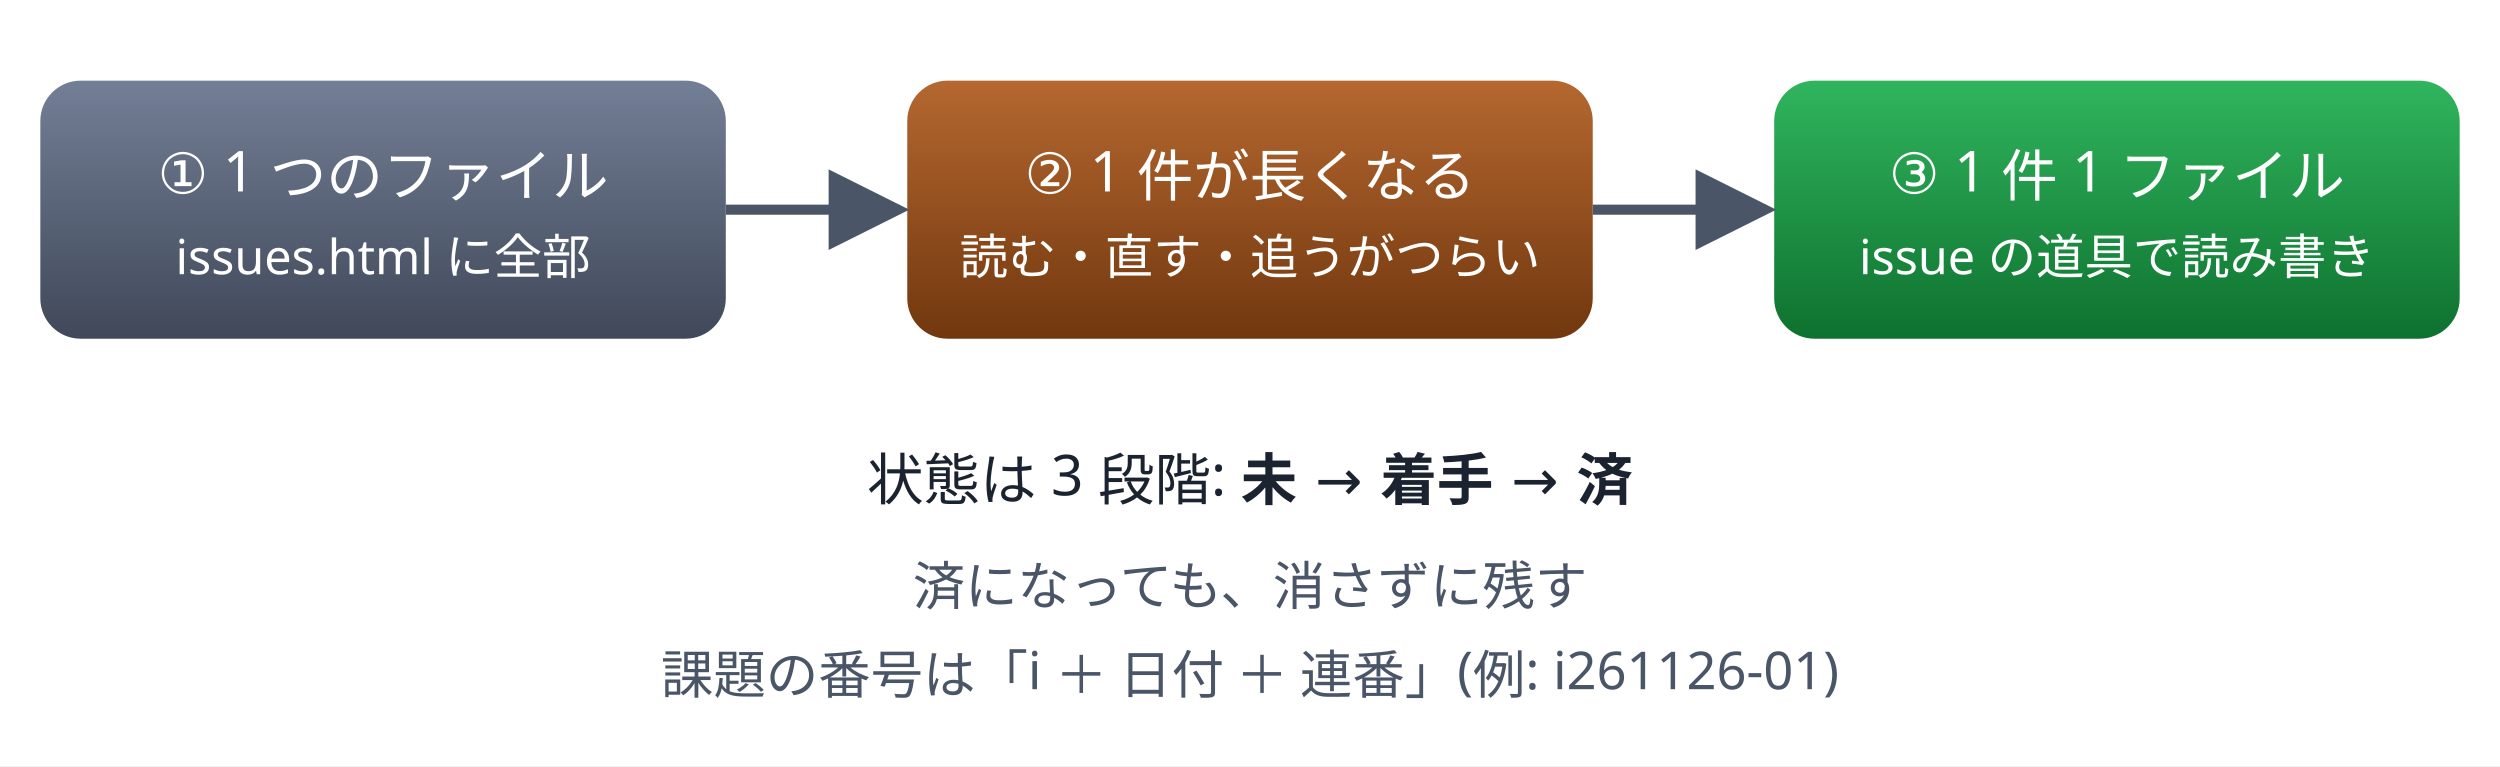
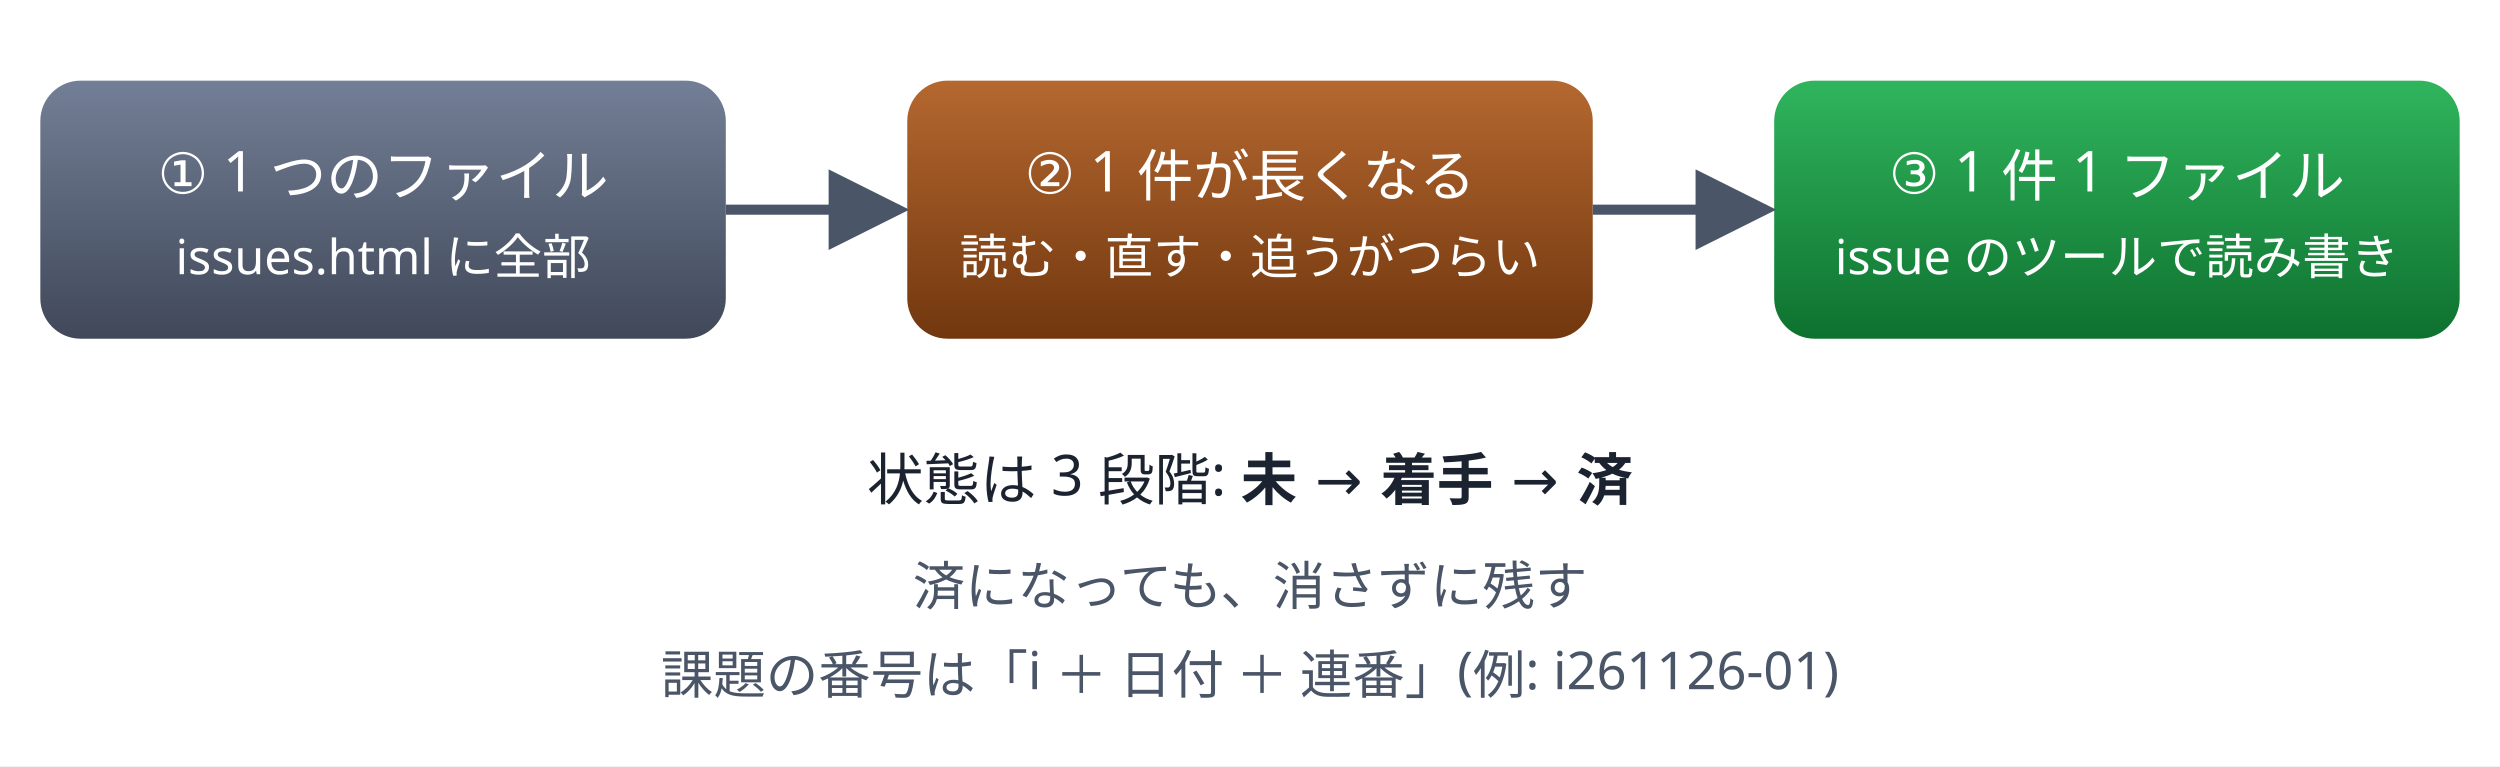
<svg xmlns="http://www.w3.org/2000/svg" viewBox="0 0 620 190" width="620" height="190" role="img" aria-label="課題の管理が、管理なし、1 ファイル、1 件 1 ファイルと変わった図" font-family="Segoe UI, Yu Gothic UI, Meiryo, sans-serif">
  <defs>
    <linearGradient id="i1" x1="0" y1="1" x2="0" y2="0">
      <stop offset="0" stop-color="hsl(220,16%,30%)" />
      <stop offset="1" stop-color="hsl(220,14%,52%)" />
    </linearGradient>
    <linearGradient id="i2" x1="0" y1="1" x2="0" y2="0">
      <stop offset="0" stop-color="hsl(25,78%,25%)" />
      <stop offset="1" stop-color="hsl(25,58%,45%)" />
    </linearGradient>
    <linearGradient id="i3" x1="0" y1="1" x2="0" y2="0">
      <stop offset="0" stop-color="hsl(140,78%,25%)" />
      <stop offset="1" stop-color="hsl(140,58%,45%)" />
    </linearGradient>
    <marker id="i4" markerWidth="8" markerHeight="8" refX="7" refY="4" orient="auto">
      <path d="M0 0 L8 4 L0 8 Z" fill="#4a5568" />
    </marker>
  </defs>
  <rect width="100%" height="100%" fill="#ffffff" />
  <rect x="10" y="20" width="170" height="64" rx="10" fill="url(#i1)" />
  <text x="95" y="48" fill="#fff" font-size="14" text-anchor="middle">① 1 つのファイル</text>
  <text x="95" y="68" fill="#fff" font-size="12" text-anchor="middle">issues.html に全部</text>
  <rect x="225" y="20" width="170" height="64" rx="10" fill="url(#i2)" />
  <text x="310" y="48" fill="#fff" font-size="14" text-anchor="middle">② 1 件が長くなる</text>
  <text x="310" y="68" fill="#fff" font-size="12" text-anchor="middle">読む・直す・追うがつらい</text>
  <rect x="440" y="20" width="170" height="64" rx="10" fill="url(#i3)" />
  <text x="525" y="48" fill="#fff" font-size="14" text-anchor="middle">③ 1 件 1 ファイル</text>
-   <text x="525" y="68" fill="#fff" font-size="12" text-anchor="middle">issue の道具で読み書き</text>
+   <text x="525" y="68" fill="#fff" font-size="12" text-anchor="middle">issue のツールで読み書き</text>
  <path d="M180 52 H223" stroke="#4a5568" stroke-width="2.5" marker-end="url(#i4)" />
  <path d="M395 52 H438" stroke="#4a5568" stroke-width="2.5" marker-end="url(#i4)" />
  <text x="310" y="124" fill="#1c2330" font-size="14" text-anchor="middle">状態は 3 段階: <tspan font-weight="700">未</tspan> → <tspan font-weight="700">着手</tspan> → <tspan font-weight="700">済</tspan>
  </text>
  <text x="310" y="150" fill="#4a5568" font-size="13" text-anchor="middle">済になっても、消さずに残す</text>
  <text x="310" y="172" fill="#4a5568" font-size="13" text-anchor="middle">課題の番号は「i ＋ 日付 ＋ 連番」(例: i261126-01)</text>
</svg>
